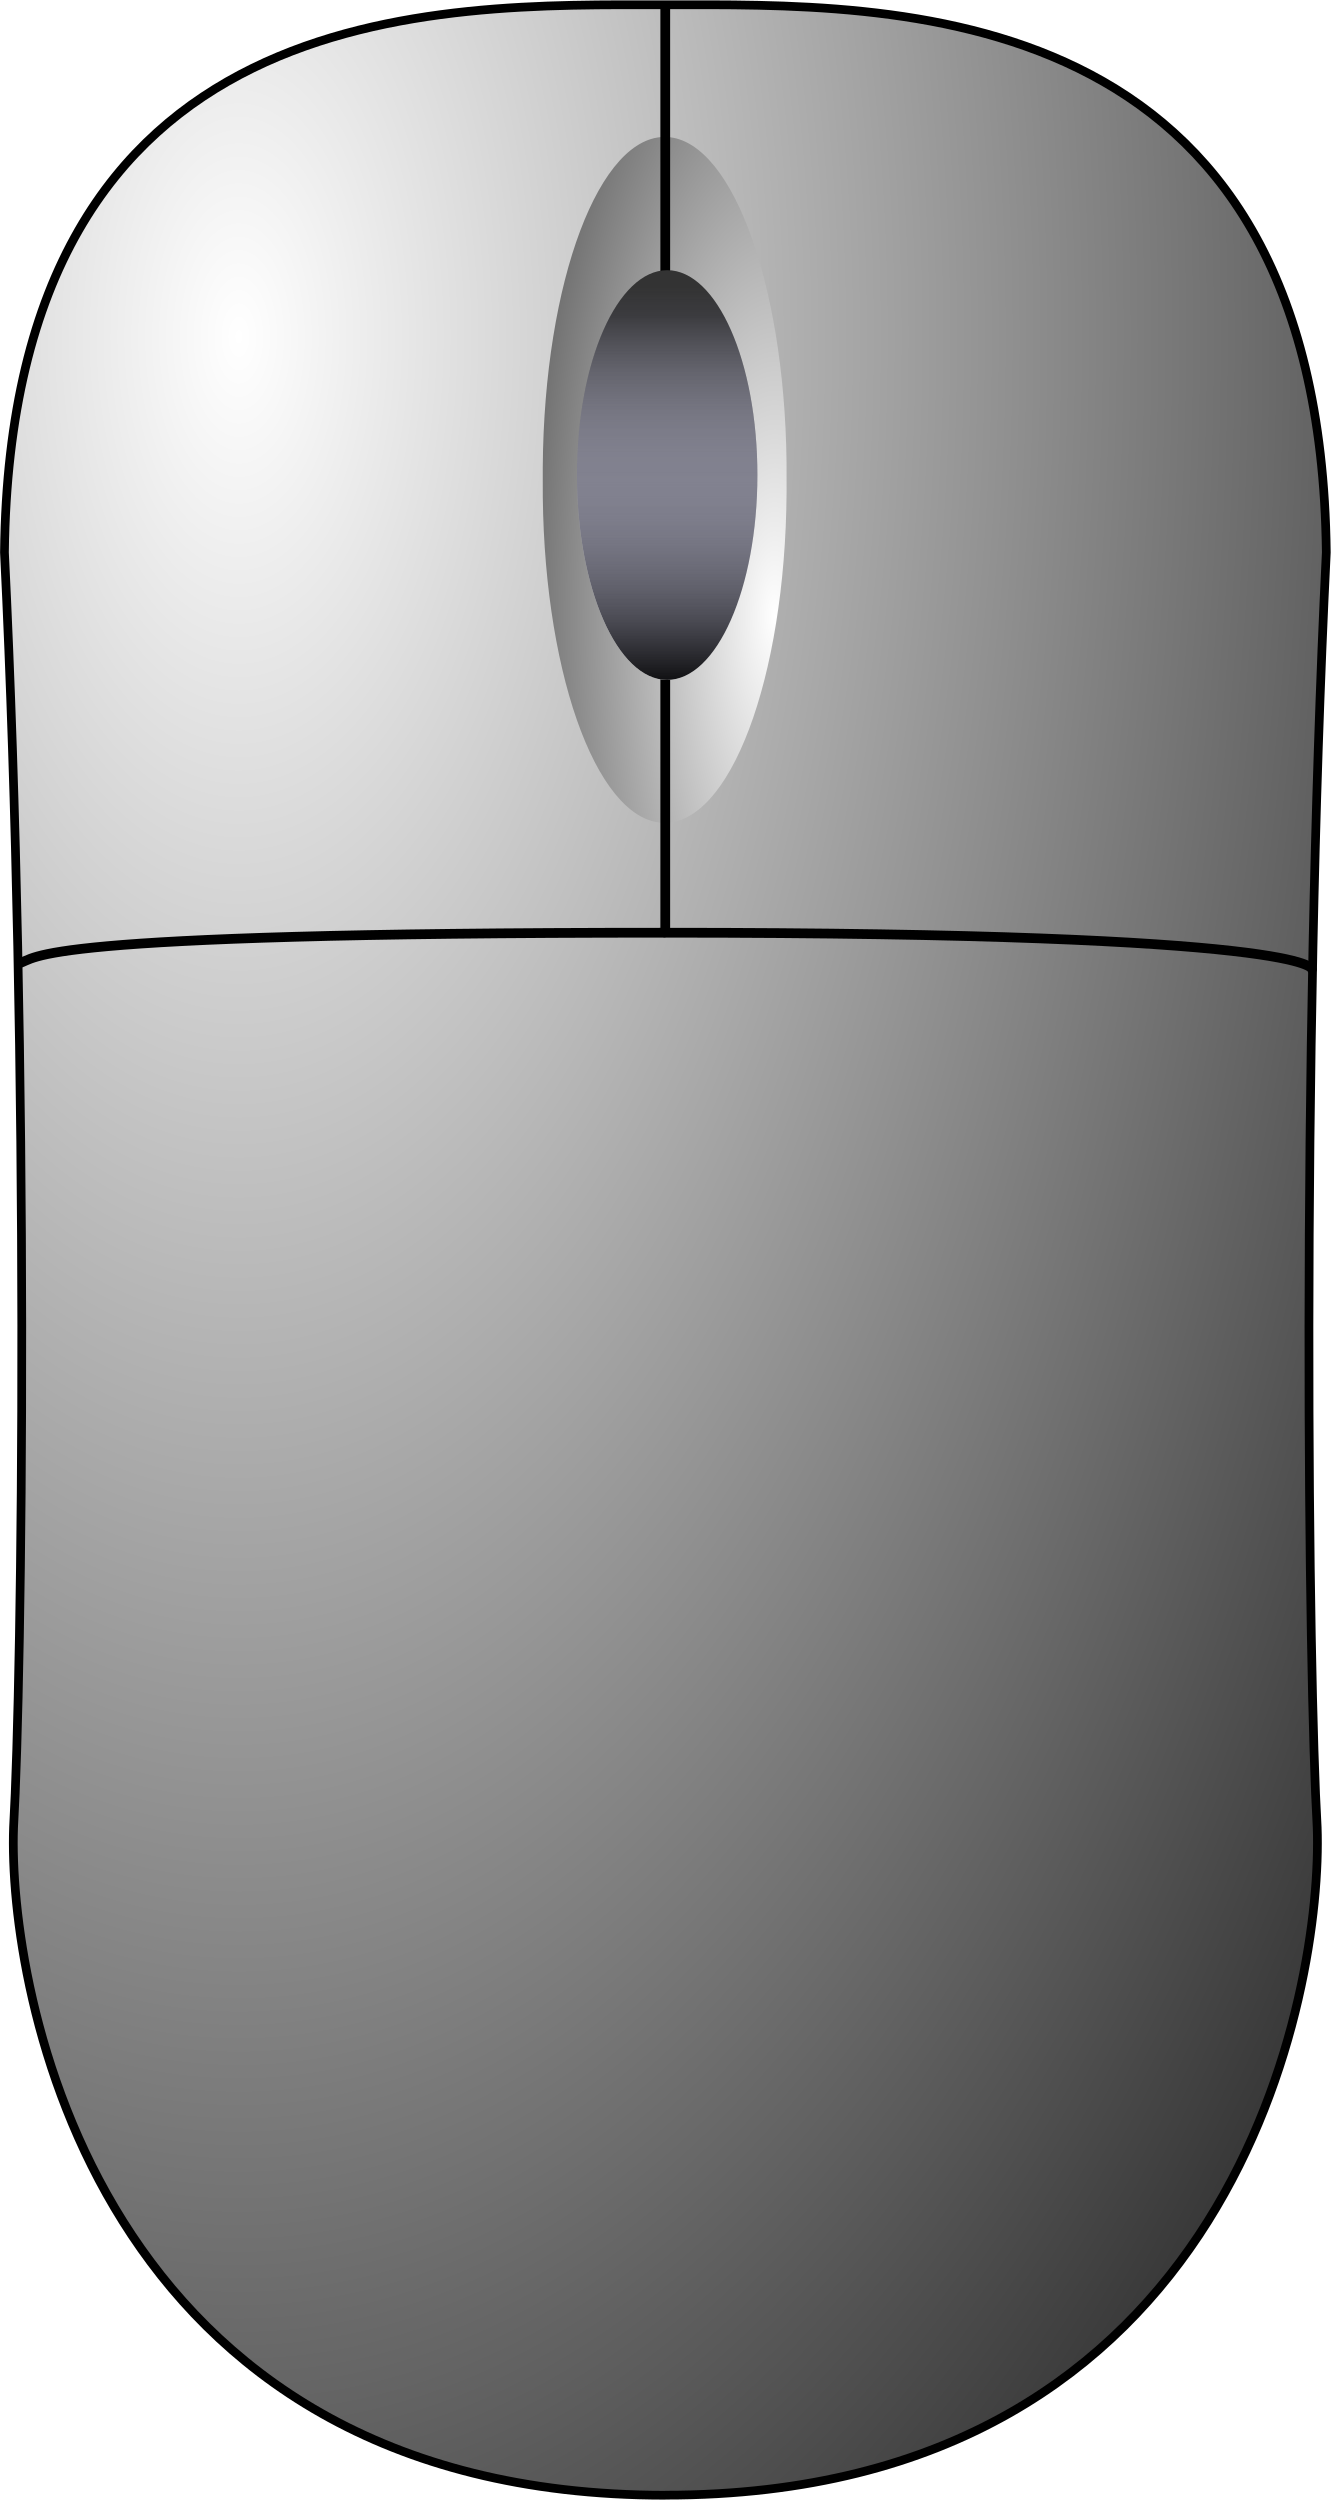
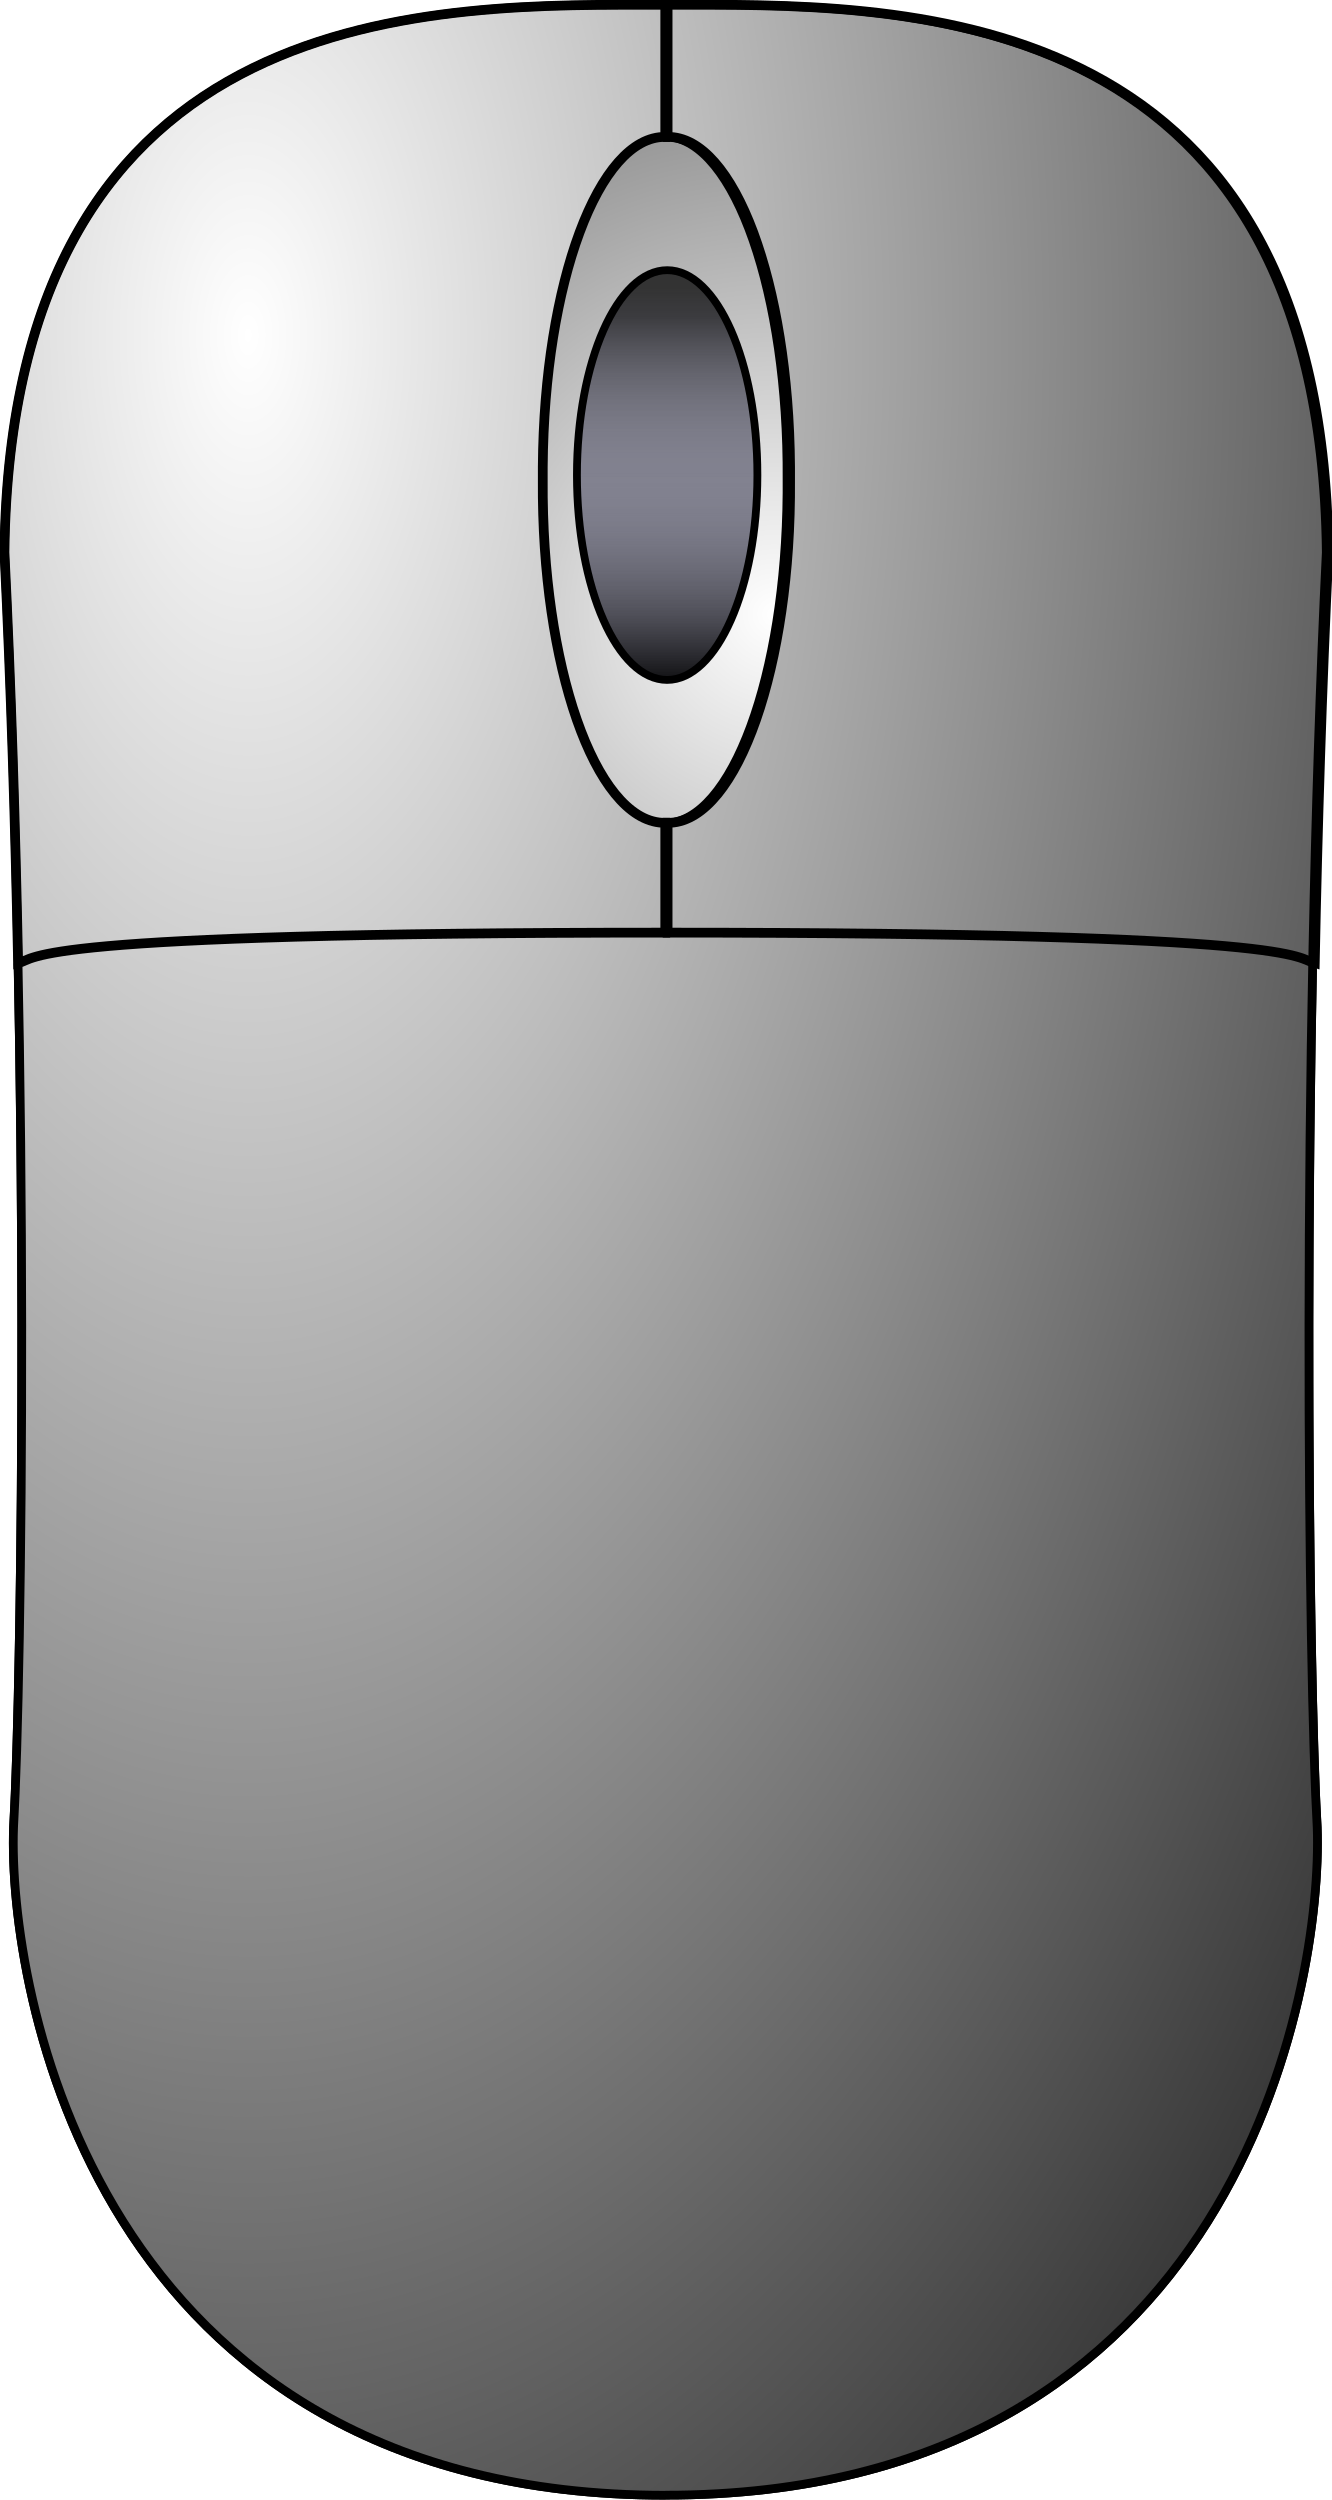
<svg xmlns="http://www.w3.org/2000/svg" id="svg602" version="1.1" viewBox="0 0 170.61 320.44">
  <defs>
    <style>
      .st0 {
+         fill: url(#radial-gradient);
+       }
+ 
+       .st0, .st1, .st2, .st3, .st4 {
+         stroke: #000;
+       }
+ 
+       .st0, .st2 {
+         stroke-width: 1.12px;
+       }
+ 
+       .st0, .st2, .st3, .st4, .st5 {
+         fill-rule: evenodd;
+       }
+ 
+       .st1 {
+         stroke-width: 1.25px;
+       }
+ 
+       .st1, .st2 {
+         fill: none;
+       }
+ 
+       .st3 {
+         fill: url(#linear-gradient1);
+       }
+ 
+       .st4 {
        fill: url(#radial-gradient1);
      }

-       .st0, .st1, .st2, .st3 {
-         fill-rule: evenodd;
-       }
- 
-       .st4, .st5 {
-         fill: none;
-         stroke-width: 1.25px;
-       }
- 
-       .st4, .st5, .st2 {
-         stroke: #000;
-       }
- 
-       .st1 {
-         fill: url(#linear-gradient1);
-       }
- 
      .st5 {
-         stroke-linecap: round;
-       }
- 
-       .st2 {
-         fill: url(#radial-gradient);
-         stroke-width: 1.12px;
-       }
- 
-       .st3 {
        fill: url(#linear-gradient);
      }
    </style>
-     <radialGradient id="radial-gradient" cx="-887.05" cy="559.75" fx="-887.05" fy="559.75" r="1.08" gradientTransform="translate(150322.07 178727.11) scale(169.43 -319.22)" gradientUnits="userSpaceOnUse">
+     <radialGradient id="radial-gradient" cx="-1755.89" cy="142.44" fx="-1755.89" fy="142.44" r="1.08" gradientTransform="translate(297529.88 -45425.11) scale(169.43 319.22)" gradientUnits="userSpaceOnUse">
      <stop offset="0" stop-color="#fff" />
      <stop offset="1" stop-color="#333" />
    </radialGradient>
-     <radialGradient id="radial-gradient1" cx="-863.86" cy="556.5" fx="-863.86" fy="556.5" r="1.45" gradientTransform="translate(27094.87 49006.22) scale(31.25 -87.92)" gradientUnits="userSpaceOnUse">
+     <radialGradient id="radial-gradient1" cx="99.24" cy="78.74" fx="99.24" fy="78.74" r="125.98" gradientUnits="userSpaceOnUse">
      <stop offset="0" stop-color="#fff" />
      <stop offset="1" stop-color="#333" />
    </radialGradient>
-     <linearGradient id="linear-gradient" x1="-854.62" y1="554.62" x2="-854.62" y2="553.87" gradientTransform="translate(19852.85 29163.52) scale(23.13 -52.51)" gradientUnits="userSpaceOnUse">
+     <linearGradient id="linear-gradient" x1="-1690.83" y1="153.6" x2="-1690.83" y2="154.35" gradientTransform="translate(39194.47 -8024.99) scale(23.13 52.51)" gradientUnits="userSpaceOnUse">
      <stop offset="0" stop-color="#333" />
      <stop offset="1" stop-color="#fff" />
    </linearGradient>
-     <linearGradient id="linear-gradient1" x1="-854.62" y1="554.69" x2="-854.62" y2="553.69" gradientTransform="translate(19852.85 29163.52) scale(23.13 -52.51)" gradientUnits="userSpaceOnUse">
+     <linearGradient id="linear-gradient1" x1="-1690.83" y1="153.53" x2="-1690.83" y2="154.53" gradientTransform="translate(39194.47 -8024.99) scale(23.13 52.51)" gradientUnits="userSpaceOnUse">
      <stop offset="0" stop-color="#b3b3eb" stop-opacity="0" />
      <stop offset="1" stop-color="#000" />
    </linearGradient>
  </defs>
-   <path id="path617" class="st2" d="M85.3,319.83C12.06,319.83.98,254.81,1.74,234.21c1.13-19.43,2.06-97.59-1.17-163.4C1.4-1.11,56.34.61,85.28.61s83.89-1.72,84.72,70.2c-3.24,65.81-2.3,143.97-1.17,163.4.75,20.6-10.32,85.61-83.56,85.61" />
-   <path id="path655" class="st0" d="M100.82,61.51c.17-23.81-6.69-43.49-15.32-43.95-8.63-.46-15.76,18.47-15.93,42.28,0,.56,0,1.12,0,1.67-.17,23.81,6.69,43.49,15.32,43.95,8.63.46,15.76-18.47,15.93-42.28,0-.56,0-1.12,0-1.67Z" />
-   <path id="path618" class="st4" d="M85.27,1.03v118.58" />
-   <path id="path639" class="st3" d="M97.08,60.89c0-14.5-5.18-26.26-11.56-26.26s-11.57,11.76-11.57,26.26h0c0,14.5,5.18,26.26,11.56,26.26s11.57-11.76,11.57-26.26Z" />
-   <path id="path645" class="st1" d="M97.08,60.89c0-14.5-5.18-26.26-11.56-26.26s-11.57,11.76-11.57,26.26h0c0,14.5,5.18,26.26,11.56,26.26s11.57-11.76,11.57-26.26Z" />
-   <path id="path619" class="st5" d="M85.06,119.55c-82.35,0-80.16,3.3-82.62,3.92" />
-   <path id="path620" class="st5" d="M85.27,119.55c83.17,0,82.89,4.67,82.89,4.67" />
+   <path id="path617" class="st2" d="M168.23,124.22c-.96,49.58-.24,95.69.6,109.99.75,20.6-10.32,85.61-83.56,85.61" />
+   <path id="path6171" data-name="path617" class="st2" d="M85.3,319.83C12.06,319.83.98,254.81,1.74,234.21c.84-14.37,1.56-60.87.58-110.74" />
+   <path id="path6172" data-name="path617" class="st0" d="M85.3,319.83C12.06,319.83.98,254.81,1.74,234.21c1.13-19.43,2.06-97.59-1.17-163.4C1.4-1.11,56.34.61,85.28.61s83.89-1.72,84.72,70.2c-3.24,65.81-2.3,143.97-1.17,163.4.75,20.6-10.32,85.61-83.56,85.61" />
+   <path class="st4" d="M100.82,61.51v1.67c-.17,23.47-7.09,42.19-15.55,42.29-.13,0-.25,0-.38,0-8.63-.46-15.49-20.14-15.32-43.95v-1.67c.17-23.6,7.17-42.4,15.7-42.29.08,0,.16,0,.23.01,8.63.46,15.49,20.14,15.32,43.95Z" />
+   <path id="path639" class="st5" d="M97.08,60.89c0-14.5-5.18-26.26-11.56-26.26s-11.57,11.76-11.57,26.26h0c0,14.5,5.18,26.26,11.56,26.26s11.57-11.76,11.57-26.26Z" />
+   <path id="path645" class="st3" d="M97.08,60.89c0-14.5-5.18-26.26-11.56-26.26s-11.57,11.76-11.57,26.26h0c0,14.5,5.18,26.26,11.56,26.26s11.57-11.76,11.57-26.26Z" />
+   <path class="st1" d="M69.57,59.84v1.67c-.17,23.81,6.69,43.49,15.32,43.95.13,0,.25,0,.38,0v14.08c-82.35,0-80.49,3.3-82.95,3.92-.35-17.55-.91-35.53-1.75-52.66C1.4-1.1,56.33.61,85.27.61v16.94c-8.53-.11-15.53,18.69-15.7,42.29Z" />
+   <path class="st1" d="M101.27,59.84v1.67c.17,23.81-6.69,43.49-15.32,43.95-.13,0-.25,0-.38,0v14.08c82.35,0,80.49,3.3,82.95,3.92.35-17.55.91-35.53,1.75-52.66C169.44-1.1,114.51.61,85.57.61v16.94c8.53-.11,15.53,18.69,15.7,42.29Z" />
</svg>
